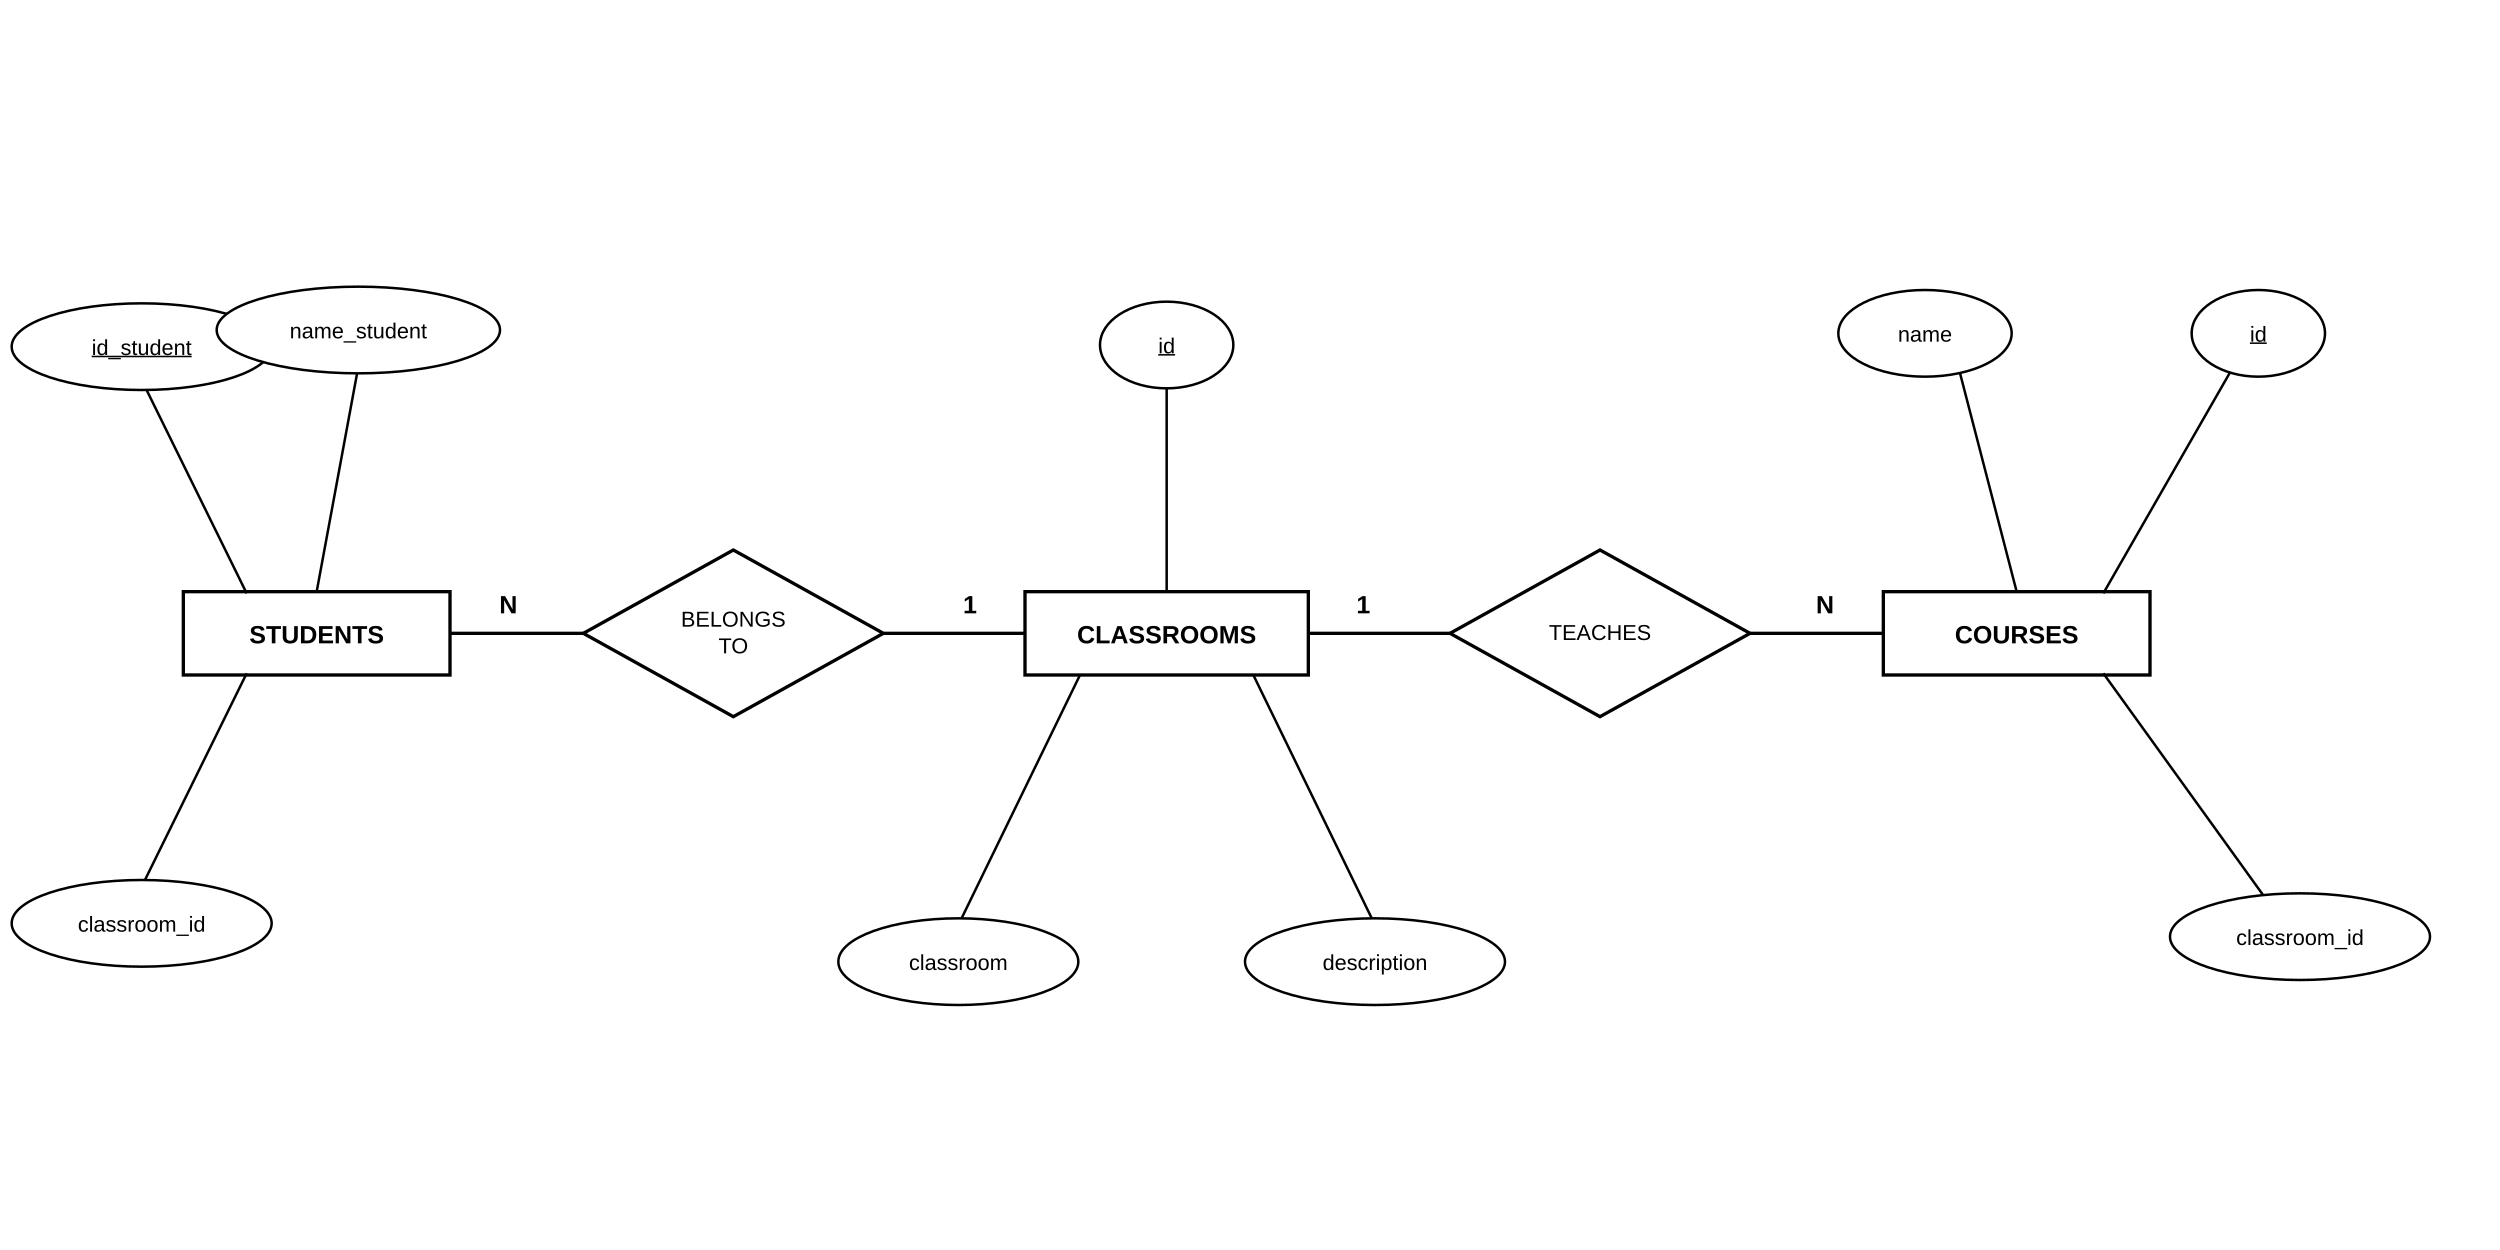
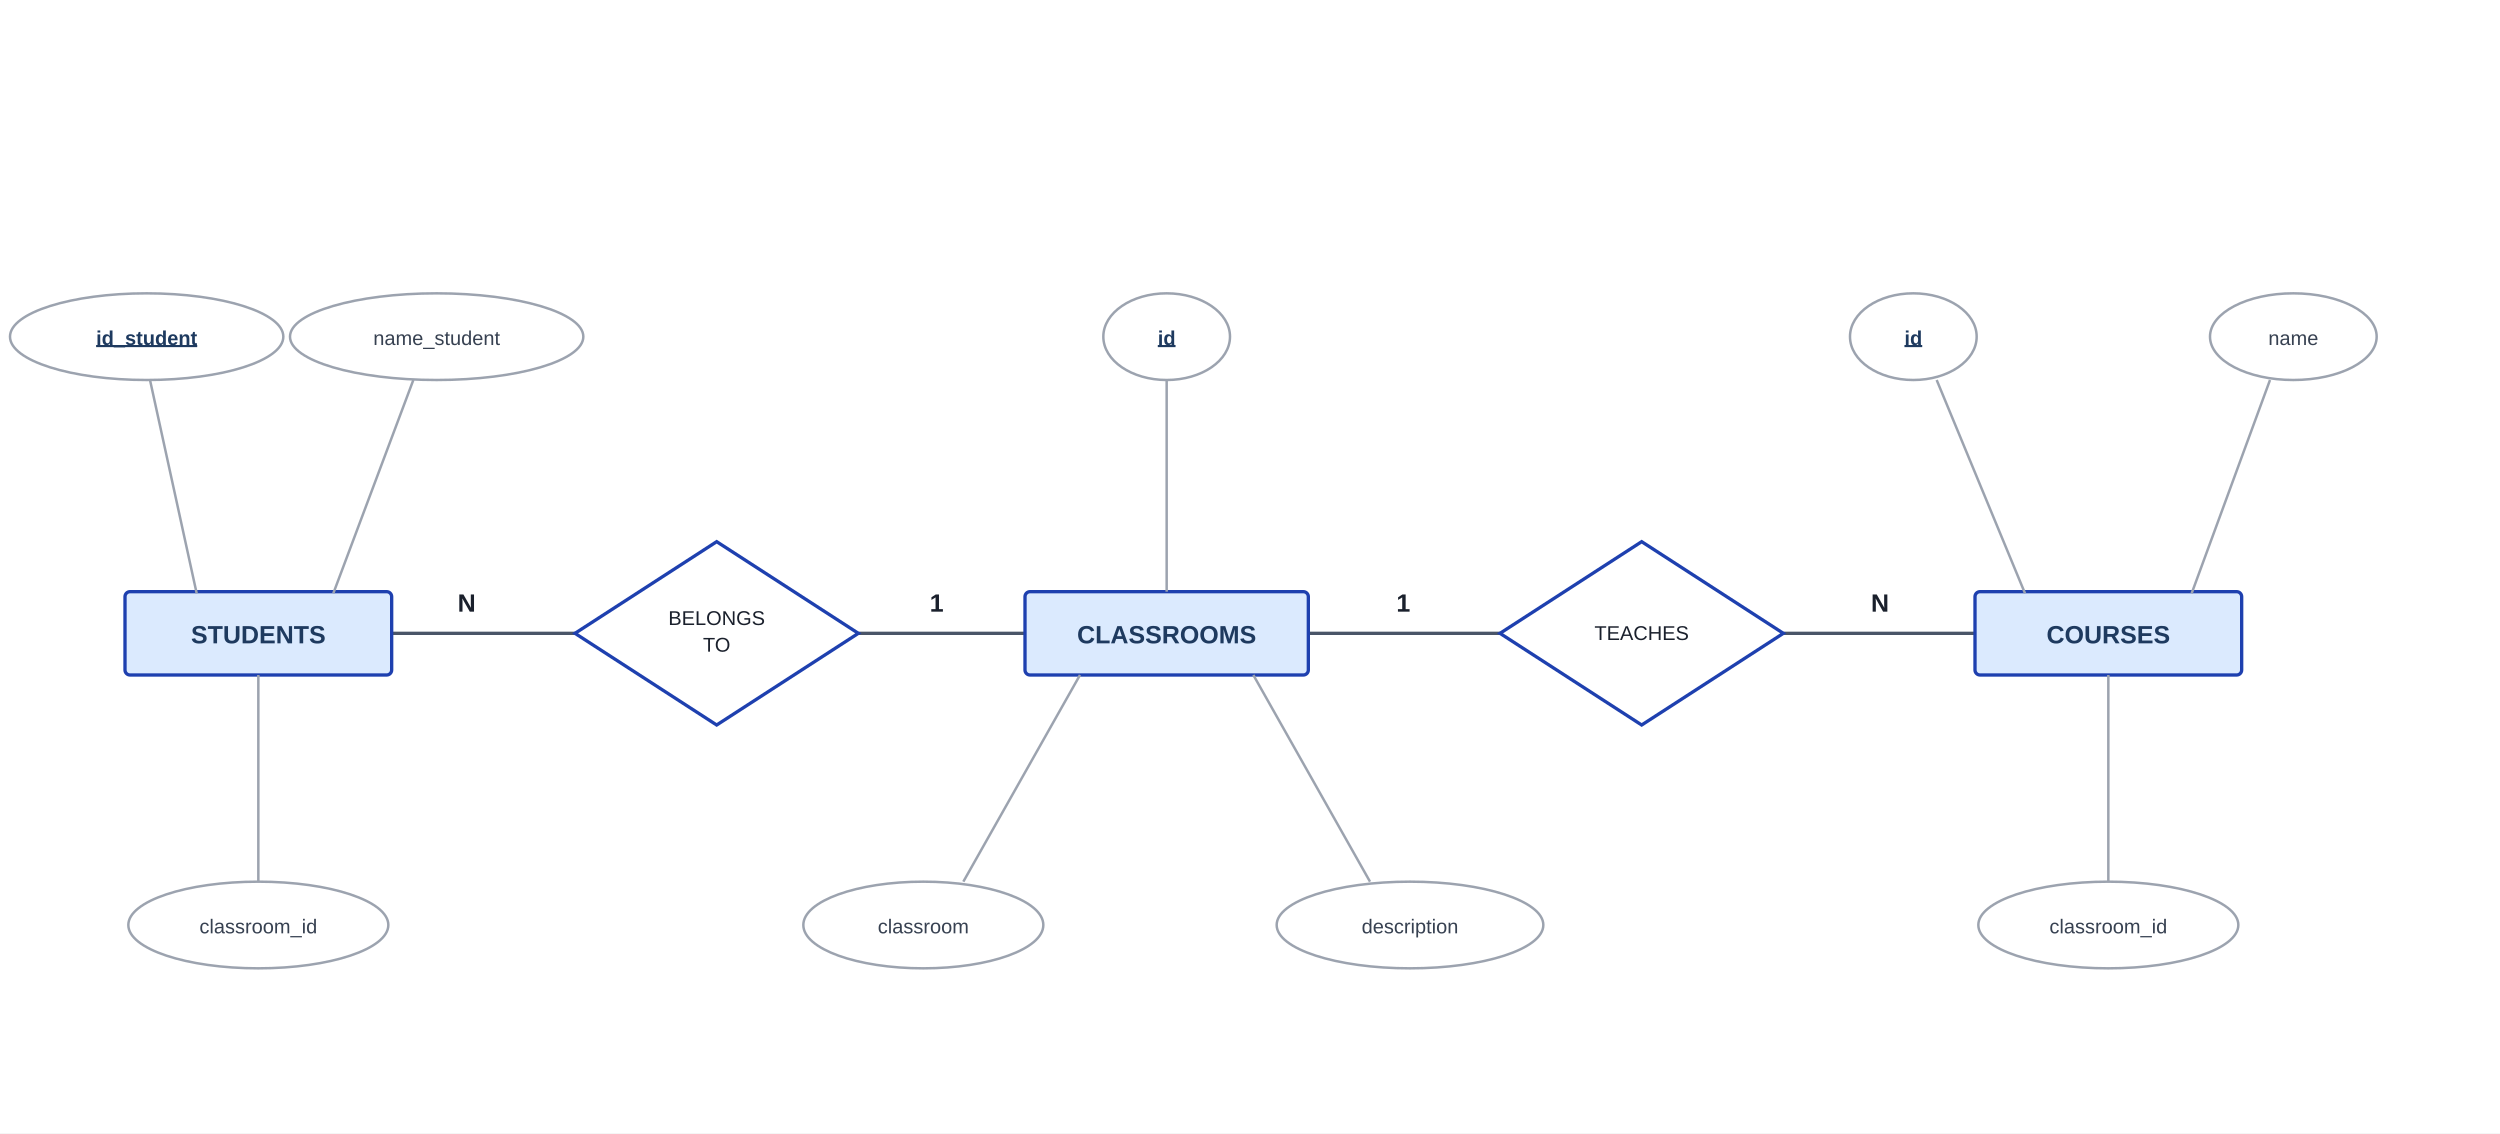
- <svg xmlns="http://www.w3.org/2000/svg" width="1500" height="750" viewBox="0 0 1500 750">
-   <rect width="1500" height="750" fill="white" />
+ <svg xmlns="http://www.w3.org/2000/svg" viewBox="0 0 1500 680">
+   <rect width="1500" height="680" fill="white" />
  <style>
-     text { font-family: Arial, sans-serif; font-size: 13px; fill: black; }
-     .title { font-size: 15px; font-weight: bold; }
-     .pk { text-decoration: underline; }
-     .card { font-size: 15px; font-weight: bold; }
+     text { font-family: Arial, Helvetica, sans-serif; }
+     .lbl-entity  { font-size: 15px; font-weight: bold; fill: #1e3a5f; }
+     .lbl-rel     { font-size: 12px; fill: #1a202c; }
+     .lbl-attr    { font-size: 12px; fill: #374151; }
+     .lbl-pk      { font-size: 12px; fill: #1e3a5f; font-weight: bold; text-decoration: underline; }
+     .lbl-card    { font-size: 15px; font-weight: bold; fill: #1a202c; }
  </style>
-   <line x1="270" y1="380" x2="350" y2="380" stroke="black" stroke-width="2" />
-   <line x1="530" y1="380" x2="615" y2="380" stroke="black" stroke-width="2" />
-   <line x1="785" y1="380" x2="870" y2="380" stroke="black" stroke-width="2" />
-   <line x1="1050" y1="380" x2="1130" y2="380" stroke="black" stroke-width="2" />
-   <text x="305" y="368" text-anchor="middle" class="card">N</text>
-   <text x="582" y="368" text-anchor="middle" class="card">1</text>
-   <text x="818" y="368" text-anchor="middle" class="card">1</text>
-   <text x="1095" y="368" text-anchor="middle" class="card">N</text>
-   <rect x="110" y="355" width="160" height="50" fill="white" stroke="black" stroke-width="2" />
-   <text x="190" y="386" text-anchor="middle" class="title">STUDENTS</text>
-   <rect x="615" y="355" width="170" height="50" fill="white" stroke="black" stroke-width="2" />
-   <text x="700" y="386" text-anchor="middle" class="title">CLASSROOMS</text>
-   <rect x="1130" y="355" width="160" height="50" fill="white" stroke="black" stroke-width="2" />
-   <text x="1210" y="386" text-anchor="middle" class="title">COURSES</text>
-   <polygon points="440,330 530,380 440,430 350,380" fill="white" stroke="black" stroke-width="2" />
-   <text x="440" y="376" text-anchor="middle">BELONGS</text>
-   <text x="440" y="392" text-anchor="middle">TO</text>
-   <polygon points="960,330 1050,380 960,430 870,380" fill="white" stroke="black" stroke-width="2" />
-   <text x="960" y="384" text-anchor="middle">TEACHES</text>
-   <line x1="148" y1="356" x2="85" y2="228" stroke="black" stroke-width="1.5" />
-   <ellipse cx="85" cy="208" rx="78" ry="26" fill="white" stroke="black" stroke-width="1.5" />
-   <text x="85" y="213" text-anchor="middle" class="pk">id_student</text>
-   <line x1="190" y1="355" x2="215" y2="220" stroke="black" stroke-width="1.5" />
-   <ellipse cx="215" cy="198" rx="85" ry="26" fill="white" stroke="black" stroke-width="1.5" />
-   <text x="215" y="203" text-anchor="middle">name_student</text>
-   <line x1="148" y1="404" x2="85" y2="532" stroke="black" stroke-width="1.5" />
-   <ellipse cx="85" cy="554" rx="78" ry="26" fill="white" stroke="black" stroke-width="1.5" />
-   <text x="85" y="559" text-anchor="middle">classroom_id</text>
-   <line x1="700" y1="355" x2="700" y2="228" stroke="black" stroke-width="1.5" />
-   <ellipse cx="700" cy="207" rx="40" ry="26" fill="white" stroke="black" stroke-width="1.5" />
-   <text x="700" y="212" text-anchor="middle" class="pk">id</text>
-   <line x1="648" y1="405" x2="575" y2="555" stroke="black" stroke-width="1.5" />
-   <ellipse cx="575" cy="577" rx="72" ry="26" fill="white" stroke="black" stroke-width="1.5" />
-   <text x="575" y="582" text-anchor="middle">classroom</text>
-   <line x1="752" y1="405" x2="825" y2="555" stroke="black" stroke-width="1.5" />
-   <ellipse cx="825" cy="577" rx="78" ry="26" fill="white" stroke="black" stroke-width="1.5" />
-   <text x="825" y="582" text-anchor="middle">description</text>
-   <line x1="1262" y1="356" x2="1340" y2="220" stroke="black" stroke-width="1.5" />
-   <ellipse cx="1355" cy="200" rx="40" ry="26" fill="white" stroke="black" stroke-width="1.5" />
-   <text x="1355" y="205" text-anchor="middle" class="pk">id</text>
-   <line x1="1210" y1="355" x2="1175" y2="220" stroke="black" stroke-width="1.5" />
-   <ellipse cx="1155" cy="200" rx="52" ry="26" fill="white" stroke="black" stroke-width="1.5" />
-   <text x="1155" y="205" text-anchor="middle">name</text>
-   <line x1="1262" y1="404" x2="1360" y2="540" stroke="black" stroke-width="1.5" />
-   <ellipse cx="1380" cy="562" rx="78" ry="26" fill="white" stroke="black" stroke-width="1.5" />
-   <text x="1380" y="567" text-anchor="middle">classroom_id</text>
+   <line x1="235" y1="380" x2="345" y2="380" stroke="#4a5568" stroke-width="2" />
+   <line x1="515" y1="380" x2="615" y2="380" stroke="#4a5568" stroke-width="2" />
+   <line x1="785" y1="380" x2="900" y2="380" stroke="#4a5568" stroke-width="2" />
+   <line x1="1070" y1="380" x2="1185" y2="380" stroke="#4a5568" stroke-width="2" />
+   <text x="280" y="367" text-anchor="middle" class="lbl-card">N</text>
+   <text x="562" y="367" text-anchor="middle" class="lbl-card">1</text>
+   <text x="842" y="367" text-anchor="middle" class="lbl-card">1</text>
+   <text x="1128" y="367" text-anchor="middle" class="lbl-card">N</text>
+   <rect x="75" y="355" width="160" height="50" rx="3" fill="#dbeafe" stroke="#1e40af" stroke-width="2" />
+   <text x="155" y="386" text-anchor="middle" class="lbl-entity">STUDENTS</text>
+   <rect x="615" y="355" width="170" height="50" rx="3" fill="#dbeafe" stroke="#1e40af" stroke-width="2" />
+   <text x="700" y="386" text-anchor="middle" class="lbl-entity">CLASSROOMS</text>
+   <rect x="1185" y="355" width="160" height="50" rx="3" fill="#dbeafe" stroke="#1e40af" stroke-width="2" />
+   <text x="1265" y="386" text-anchor="middle" class="lbl-entity">COURSES</text>
+   <polygon points="430,325 515,380 430,435 345,380" fill="white" stroke="#1e40af" stroke-width="2" />
+   <text x="430" y="375" text-anchor="middle" class="lbl-rel">BELONGS</text>
+   <text x="430" y="391" text-anchor="middle" class="lbl-rel">TO</text>
+   <polygon points="985,325 1070,380 985,435 900,380" fill="white" stroke="#1e40af" stroke-width="2" />
+   <text x="985" y="384" text-anchor="middle" class="lbl-rel">TEACHES</text>
+   <line x1="118" y1="356" x2="90" y2="228" stroke="#9ca3af" stroke-width="1.5" />
+   <line x1="200" y1="356" x2="248" y2="228" stroke="#9ca3af" stroke-width="1.5" />
+   <line x1="155" y1="405" x2="155" y2="529" stroke="#9ca3af" stroke-width="1.5" />
+   <line x1="700" y1="355" x2="700" y2="228" stroke="#9ca3af" stroke-width="1.5" />
+   <line x1="648" y1="405" x2="578" y2="529" stroke="#9ca3af" stroke-width="1.5" />
+   <line x1="752" y1="405" x2="822" y2="529" stroke="#9ca3af" stroke-width="1.5" />
+   <line x1="1215" y1="356" x2="1162" y2="228" stroke="#9ca3af" stroke-width="1.5" />
+   <line x1="1315" y1="356" x2="1362" y2="228" stroke="#9ca3af" stroke-width="1.5" />
+   <line x1="1265" y1="405" x2="1265" y2="529" stroke="#9ca3af" stroke-width="1.5" />
+   <ellipse cx="88" cy="202" rx="82" ry="26" fill="white" stroke="#9ca3af" stroke-width="1.5" />
+   <text x="88" y="207" text-anchor="middle" class="lbl-pk">id_student</text>
+   <ellipse cx="262" cy="202" rx="88" ry="26" fill="white" stroke="#9ca3af" stroke-width="1.5" />
+   <text x="262" y="207" text-anchor="middle" class="lbl-attr">name_student</text>
+   <ellipse cx="155" cy="555" rx="78" ry="26" fill="white" stroke="#9ca3af" stroke-width="1.5" />
+   <text x="155" y="560" text-anchor="middle" class="lbl-attr">classroom_id</text>
+   <ellipse cx="700" cy="202" rx="38" ry="26" fill="white" stroke="#9ca3af" stroke-width="1.5" />
+   <text x="700" y="207" text-anchor="middle" class="lbl-pk">id</text>
+   <ellipse cx="554" cy="555" rx="72" ry="26" fill="white" stroke="#9ca3af" stroke-width="1.5" />
+   <text x="554" y="560" text-anchor="middle" class="lbl-attr">classroom</text>
+   <ellipse cx="846" cy="555" rx="80" ry="26" fill="white" stroke="#9ca3af" stroke-width="1.5" />
+   <text x="846" y="560" text-anchor="middle" class="lbl-attr">description</text>
+   <ellipse cx="1148" cy="202" rx="38" ry="26" fill="white" stroke="#9ca3af" stroke-width="1.5" />
+   <text x="1148" y="207" text-anchor="middle" class="lbl-pk">id</text>
+   <ellipse cx="1376" cy="202" rx="50" ry="26" fill="white" stroke="#9ca3af" stroke-width="1.5" />
+   <text x="1376" y="207" text-anchor="middle" class="lbl-attr">name</text>
+   <ellipse cx="1265" cy="555" rx="78" ry="26" fill="white" stroke="#9ca3af" stroke-width="1.5" />
+   <text x="1265" y="560" text-anchor="middle" class="lbl-attr">classroom_id</text>
</svg>
